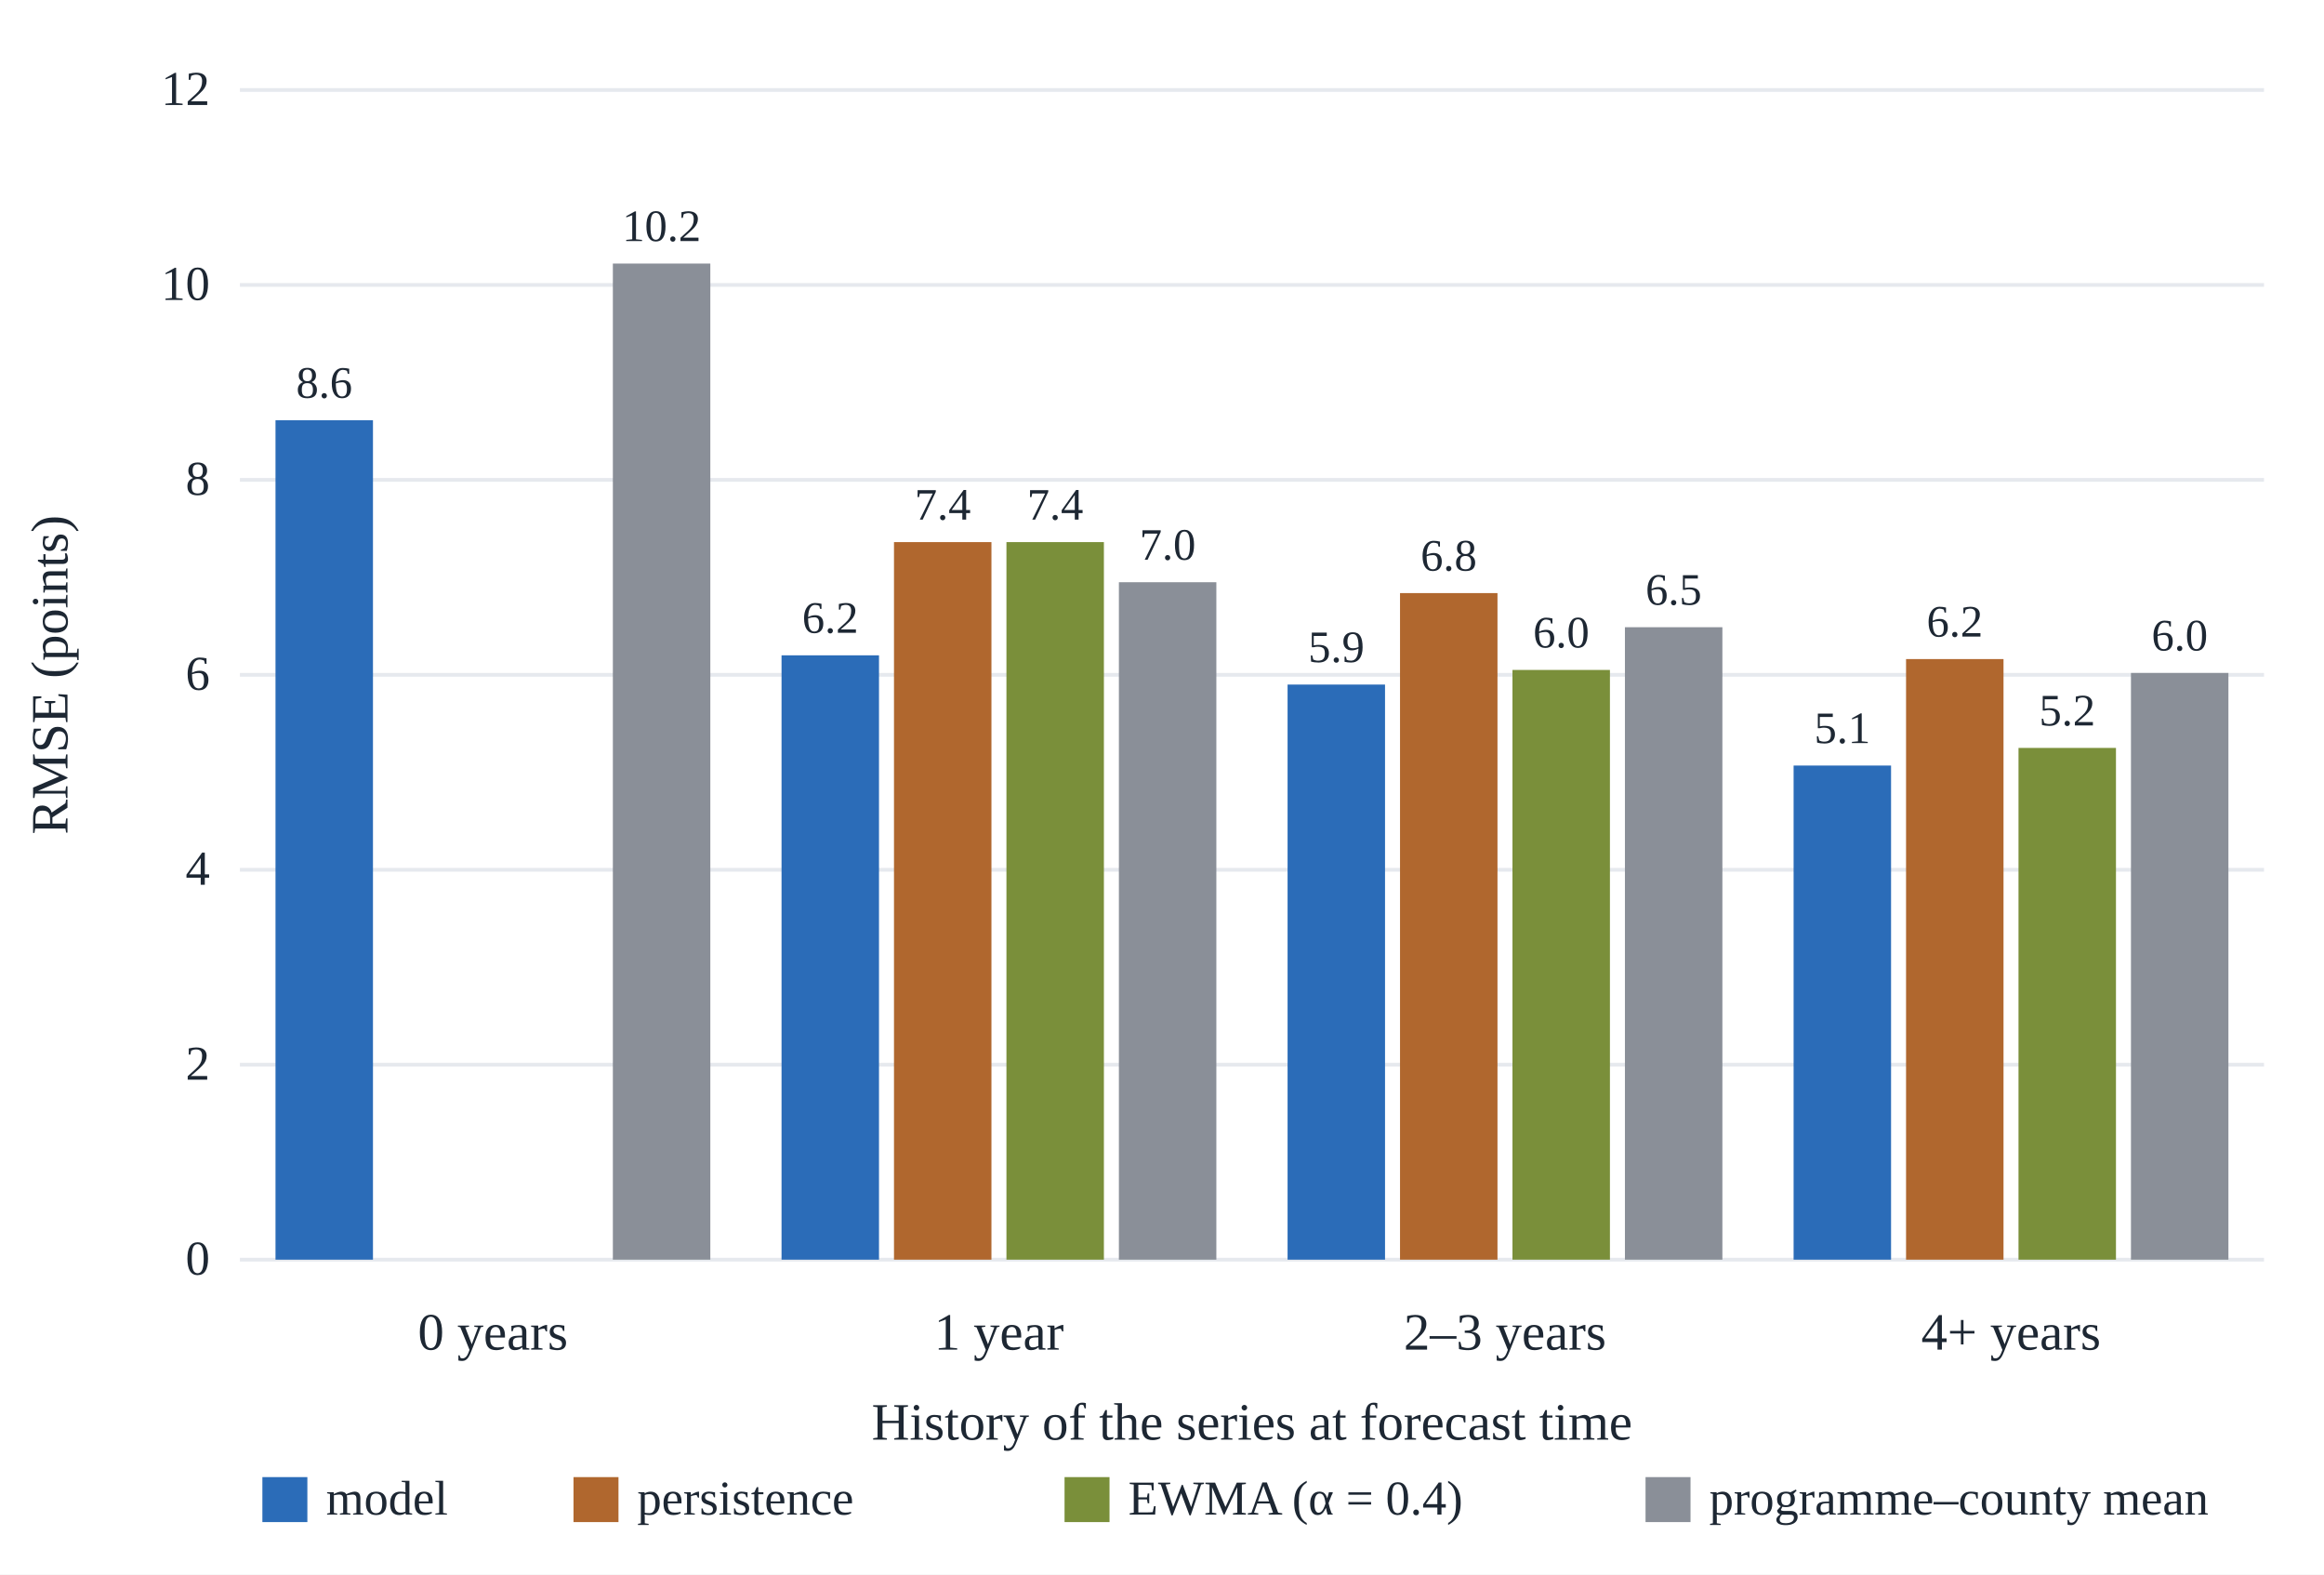
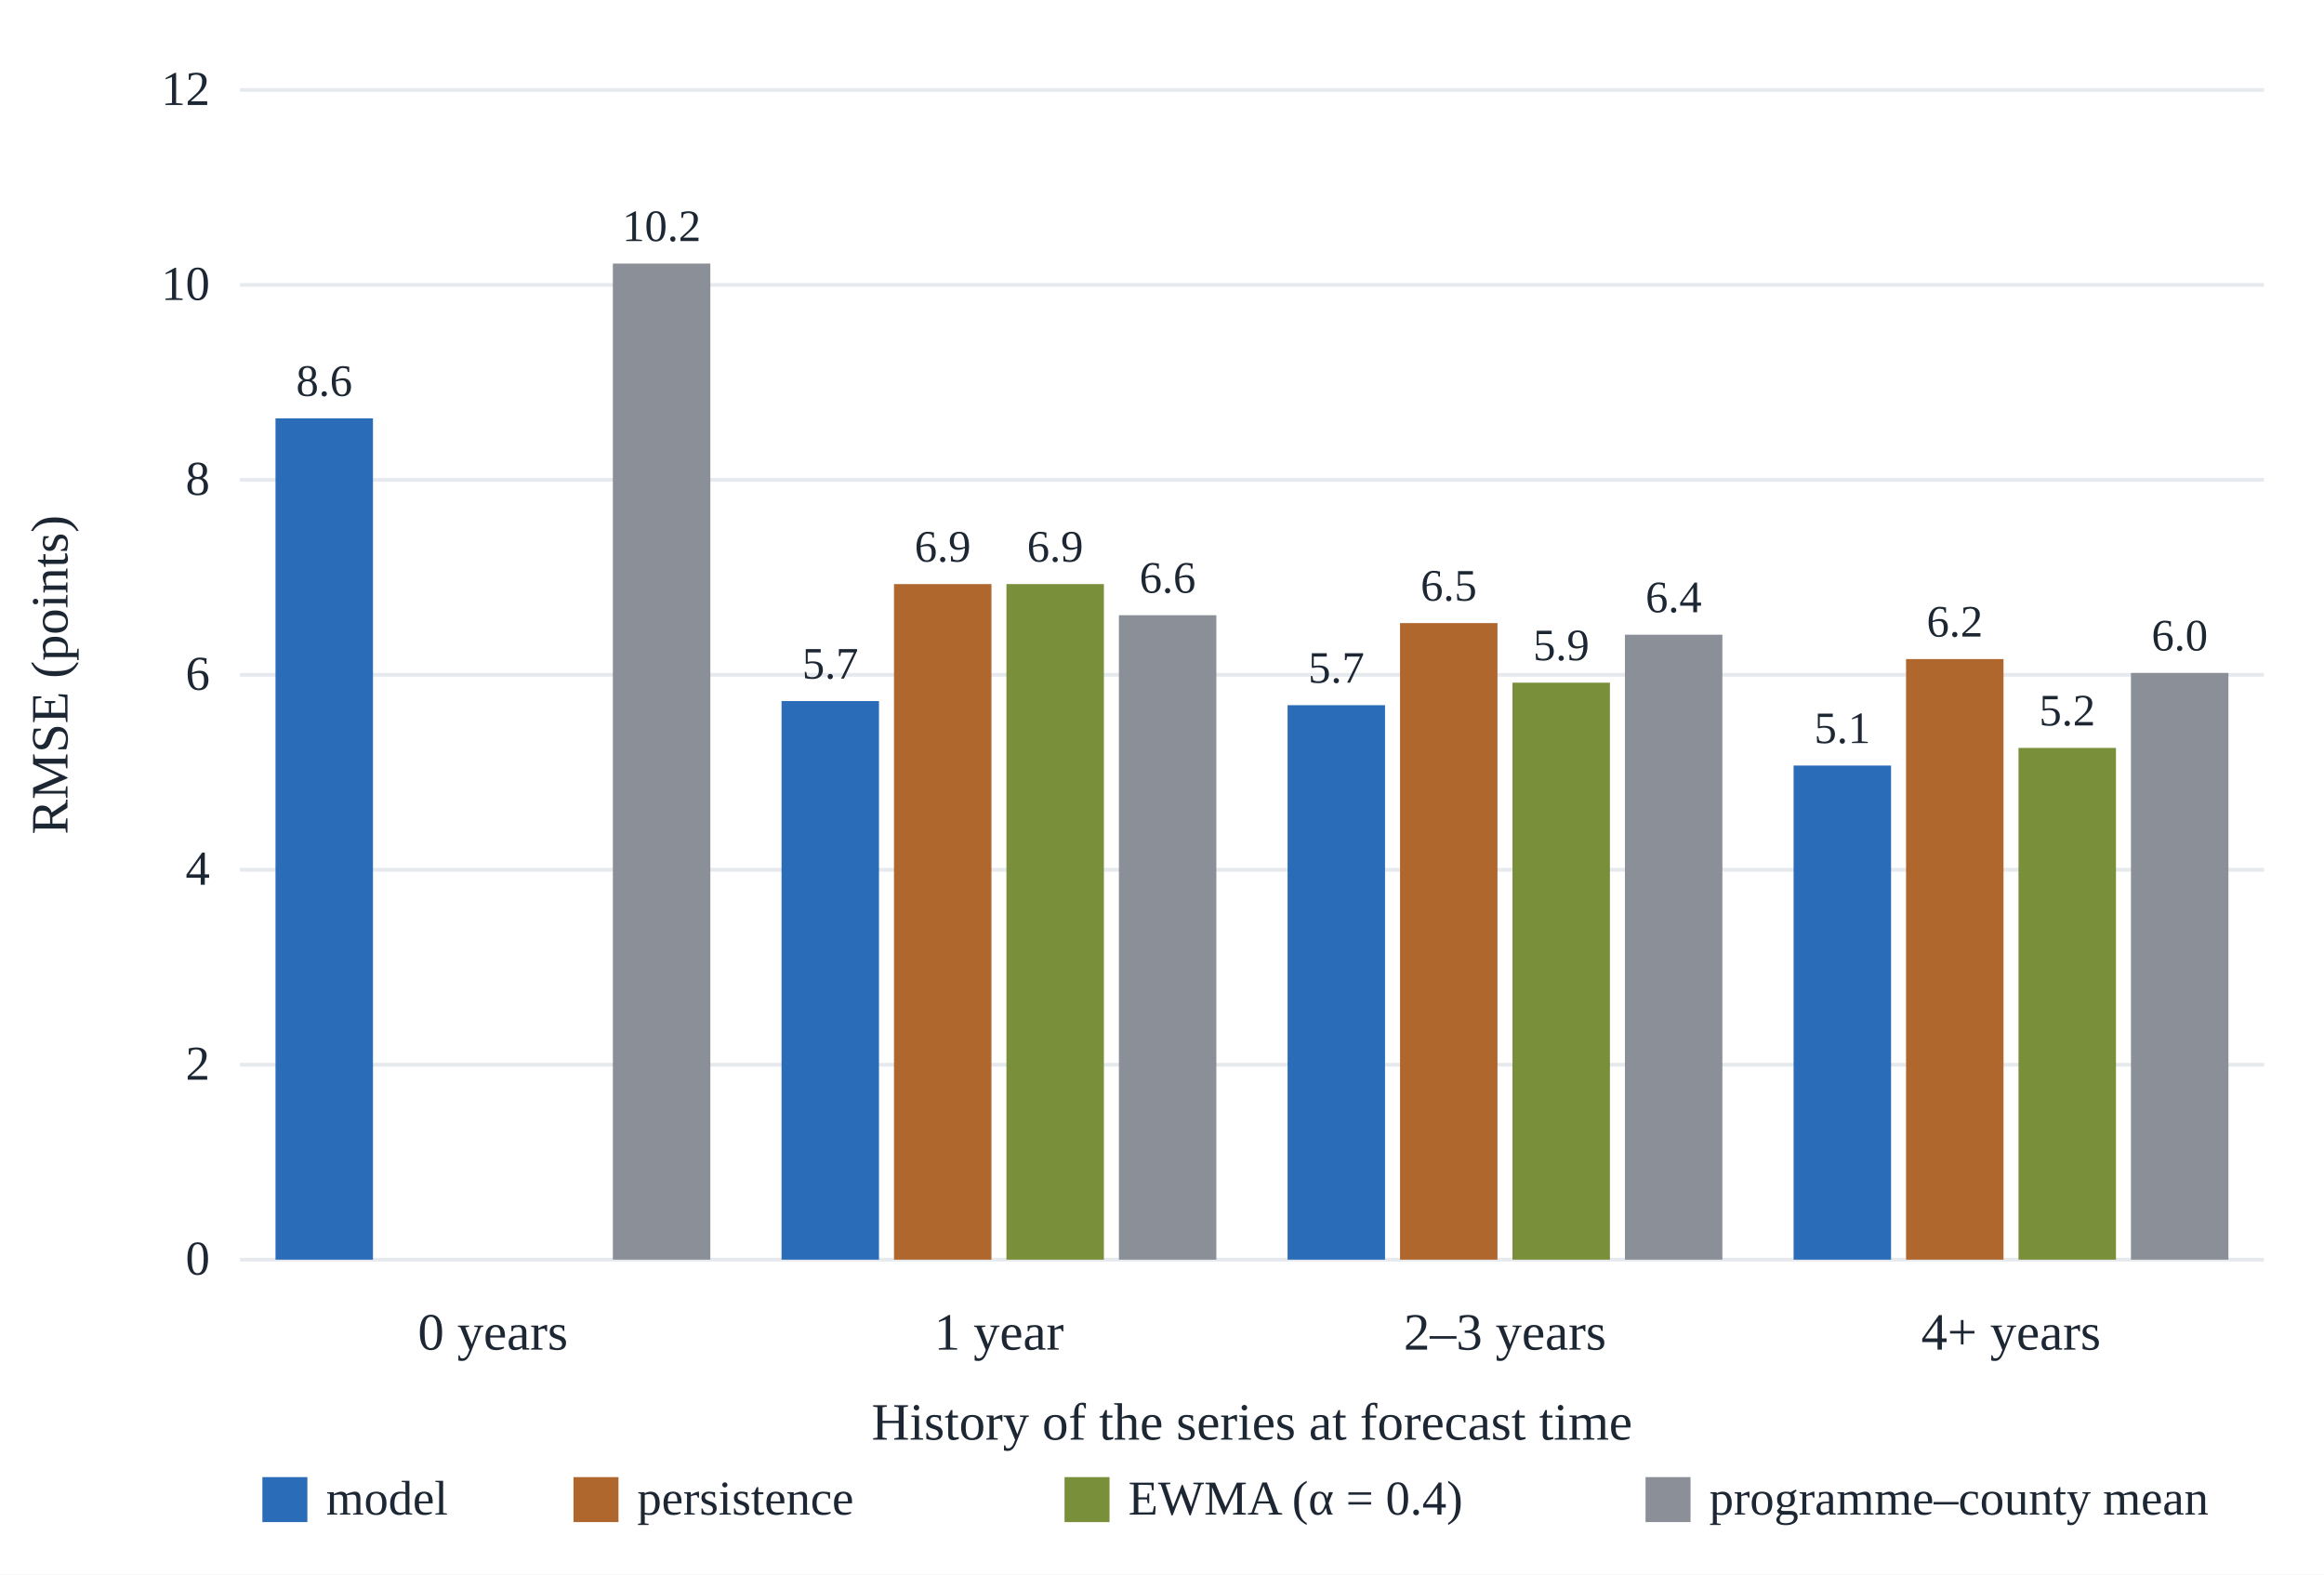
<svg xmlns="http://www.w3.org/2000/svg" viewBox="0 0 620 420" role="img" aria-label="Held-out RMSE by history stratum, model against three baselines">
  <rect width="620" height="420" fill="white" />
  <line x1="64" y1="336.0" x2="604" y2="336.0" stroke="#e6e9ee" />
  <text x="56" y="340.0" font-family="Georgia, &quot;Times New Roman&quot;, serif" font-size="13" fill="#1d2733" text-anchor="end">0</text>
  <line x1="64" y1="284.0" x2="604" y2="284.0" stroke="#e6e9ee" />
  <text x="56" y="288.0" font-family="Georgia, &quot;Times New Roman&quot;, serif" font-size="13" fill="#1d2733" text-anchor="end">2</text>
  <line x1="64" y1="232.0" x2="604" y2="232.0" stroke="#e6e9ee" />
  <text x="56" y="236.0" font-family="Georgia, &quot;Times New Roman&quot;, serif" font-size="13" fill="#1d2733" text-anchor="end">4</text>
  <line x1="64" y1="180.0" x2="604" y2="180.0" stroke="#e6e9ee" />
  <text x="56" y="184.0" font-family="Georgia, &quot;Times New Roman&quot;, serif" font-size="13" fill="#1d2733" text-anchor="end">6</text>
  <line x1="64" y1="128.0" x2="604" y2="128.0" stroke="#e6e9ee" />
  <text x="56" y="132.0" font-family="Georgia, &quot;Times New Roman&quot;, serif" font-size="13" fill="#1d2733" text-anchor="end">8</text>
  <line x1="64" y1="76.0" x2="604" y2="76.0" stroke="#e6e9ee" />
  <text x="56" y="80.0" font-family="Georgia, &quot;Times New Roman&quot;, serif" font-size="13" fill="#1d2733" text-anchor="end">10</text>
  <line x1="64" y1="24.0" x2="604" y2="24.0" stroke="#e6e9ee" />
  <text x="56" y="28.0" font-family="Georgia, &quot;Times New Roman&quot;, serif" font-size="13" fill="#1d2733" text-anchor="end">12</text>
-   <rect x="73.5" y="112.1" width="26" height="223.9" fill="#2b6cb8" />
-   <text x="86.5" y="106.1" font-family="Georgia, &quot;Times New Roman&quot;, serif" font-size="12" fill="#1d2733" text-anchor="middle">8.6</text>
+   <rect x="73.5" y="111.6" width="26" height="224.4" fill="#2b6cb8" />
+   <text x="86.5" y="105.6" font-family="Georgia, &quot;Times New Roman&quot;, serif" font-size="12" fill="#1d2733" text-anchor="middle">8.6</text>
  <rect x="163.5" y="70.3" width="26" height="265.7" fill="#8a8f98" />
  <text x="176.5" y="64.3" font-family="Georgia, &quot;Times New Roman&quot;, serif" font-size="12" fill="#1d2733" text-anchor="middle">10.2</text>
  <text x="131.5" y="360" font-family="Georgia, &quot;Times New Roman&quot;, serif" font-size="14" fill="#1d2733" text-anchor="middle">0 years</text>
-   <rect x="208.5" y="174.8" width="26" height="161.2" fill="#2b6cb8" />
-   <text x="221.5" y="168.8" font-family="Georgia, &quot;Times New Roman&quot;, serif" font-size="12" fill="#1d2733" text-anchor="middle">6.2</text>
-   <rect x="238.5" y="144.6" width="26" height="191.4" fill="#b0672e" />
-   <text x="251.5" y="138.6" font-family="Georgia, &quot;Times New Roman&quot;, serif" font-size="12" fill="#1d2733" text-anchor="middle">7.4</text>
-   <rect x="268.5" y="144.6" width="26" height="191.4" fill="#7a8f3a" />
-   <text x="281.5" y="138.6" font-family="Georgia, &quot;Times New Roman&quot;, serif" font-size="12" fill="#1d2733" text-anchor="middle">7.4</text>
-   <rect x="298.5" y="155.3" width="26" height="180.7" fill="#8a8f98" />
-   <text x="311.5" y="149.3" font-family="Georgia, &quot;Times New Roman&quot;, serif" font-size="12" fill="#1d2733" text-anchor="middle">7.0</text>
+   <rect x="208.5" y="187.0" width="26" height="149.0" fill="#2b6cb8" />
+   <text x="221.5" y="181.0" font-family="Georgia, &quot;Times New Roman&quot;, serif" font-size="12" fill="#1d2733" text-anchor="middle">5.7</text>
+   <rect x="238.5" y="155.8" width="26" height="180.2" fill="#b0672e" />
+   <text x="251.5" y="149.8" font-family="Georgia, &quot;Times New Roman&quot;, serif" font-size="12" fill="#1d2733" text-anchor="middle">6.9</text>
+   <rect x="268.5" y="155.8" width="26" height="180.2" fill="#7a8f3a" />
+   <text x="281.5" y="149.8" font-family="Georgia, &quot;Times New Roman&quot;, serif" font-size="12" fill="#1d2733" text-anchor="middle">6.9</text>
+   <rect x="298.5" y="164.1" width="26" height="171.9" fill="#8a8f98" />
+   <text x="311.5" y="158.1" font-family="Georgia, &quot;Times New Roman&quot;, serif" font-size="12" fill="#1d2733" text-anchor="middle">6.6</text>
  <text x="266.5" y="360" font-family="Georgia, &quot;Times New Roman&quot;, serif" font-size="14" fill="#1d2733" text-anchor="middle">1 year</text>
-   <rect x="343.5" y="182.6" width="26" height="153.4" fill="#2b6cb8" />
-   <text x="356.5" y="176.6" font-family="Georgia, &quot;Times New Roman&quot;, serif" font-size="12" fill="#1d2733" text-anchor="middle">5.9</text>
-   <rect x="373.5" y="158.2" width="26" height="177.8" fill="#b0672e" />
-   <text x="386.5" y="152.2" font-family="Georgia, &quot;Times New Roman&quot;, serif" font-size="12" fill="#1d2733" text-anchor="middle">6.8</text>
-   <rect x="403.5" y="178.7" width="26" height="157.3" fill="#7a8f3a" />
-   <text x="416.5" y="172.7" font-family="Georgia, &quot;Times New Roman&quot;, serif" font-size="12" fill="#1d2733" text-anchor="middle">6.0</text>
-   <rect x="433.5" y="167.3" width="26" height="168.7" fill="#8a8f98" />
-   <text x="446.5" y="161.3" font-family="Georgia, &quot;Times New Roman&quot;, serif" font-size="12" fill="#1d2733" text-anchor="middle">6.5</text>
+   <rect x="343.5" y="188.1" width="26" height="147.9" fill="#2b6cb8" />
+   <text x="356.5" y="182.1" font-family="Georgia, &quot;Times New Roman&quot;, serif" font-size="12" fill="#1d2733" text-anchor="middle">5.7</text>
+   <rect x="373.5" y="166.2" width="26" height="169.8" fill="#b0672e" />
+   <text x="386.5" y="160.2" font-family="Georgia, &quot;Times New Roman&quot;, serif" font-size="12" fill="#1d2733" text-anchor="middle">6.5</text>
+   <rect x="403.5" y="182.1" width="26" height="153.9" fill="#7a8f3a" />
+   <text x="416.5" y="176.1" font-family="Georgia, &quot;Times New Roman&quot;, serif" font-size="12" fill="#1d2733" text-anchor="middle">5.9</text>
+   <rect x="433.5" y="169.3" width="26" height="166.7" fill="#8a8f98" />
+   <text x="446.5" y="163.3" font-family="Georgia, &quot;Times New Roman&quot;, serif" font-size="12" fill="#1d2733" text-anchor="middle">6.4</text>
  <text x="401.5" y="360" font-family="Georgia, &quot;Times New Roman&quot;, serif" font-size="14" fill="#1d2733" text-anchor="middle">2–3 years</text>
  <rect x="478.5" y="204.2" width="26" height="131.8" fill="#2b6cb8" />
  <text x="491.5" y="198.2" font-family="Georgia, &quot;Times New Roman&quot;, serif" font-size="12" fill="#1d2733" text-anchor="middle">5.1</text>
  <rect x="508.5" y="175.8" width="26" height="160.2" fill="#b0672e" />
  <text x="521.5" y="169.8" font-family="Georgia, &quot;Times New Roman&quot;, serif" font-size="12" fill="#1d2733" text-anchor="middle">6.2</text>
  <rect x="538.5" y="199.5" width="26" height="136.5" fill="#7a8f3a" />
  <text x="551.5" y="193.5" font-family="Georgia, &quot;Times New Roman&quot;, serif" font-size="12" fill="#1d2733" text-anchor="middle">5.2</text>
  <rect x="568.5" y="179.5" width="26" height="156.5" fill="#8a8f98" />
  <text x="581.5" y="173.5" font-family="Georgia, &quot;Times New Roman&quot;, serif" font-size="12" fill="#1d2733" text-anchor="middle">6.0</text>
  <text x="536.5" y="360" font-family="Georgia, &quot;Times New Roman&quot;, serif" font-size="14" fill="#1d2733" text-anchor="middle">4+ years</text>
  <text x="334.0" y="384" font-family="Georgia, &quot;Times New Roman&quot;, serif" font-size="14" fill="#1d2733" text-anchor="middle">History of the series at forecast time</text>
  <rect x="70" y="394" width="12" height="12" fill="#2b6cb8" />
  <text x="87" y="404" font-family="Georgia, &quot;Times New Roman&quot;, serif" font-size="13" fill="#1d2733">model</text>
  <rect x="153" y="394" width="12" height="12" fill="#b0672e" />
  <text x="170" y="404" font-family="Georgia, &quot;Times New Roman&quot;, serif" font-size="13" fill="#1d2733">persistence</text>
  <rect x="284" y="394" width="12" height="12" fill="#7a8f3a" />
  <text x="301" y="404" font-family="Georgia, &quot;Times New Roman&quot;, serif" font-size="13" fill="#1d2733">EWMA (α = 0.4)</text>
  <rect x="439" y="394" width="12" height="12" fill="#8a8f98" />
  <text x="456" y="404" font-family="Georgia, &quot;Times New Roman&quot;, serif" font-size="13" fill="#1d2733">programme–county mean</text>
  <text x="18" y="180.0" font-family="Georgia, &quot;Times New Roman&quot;, serif" font-size="14" fill="#1d2733" text-anchor="middle" transform="rotate(-90 18 180.0)">RMSE (points)</text>
</svg>
